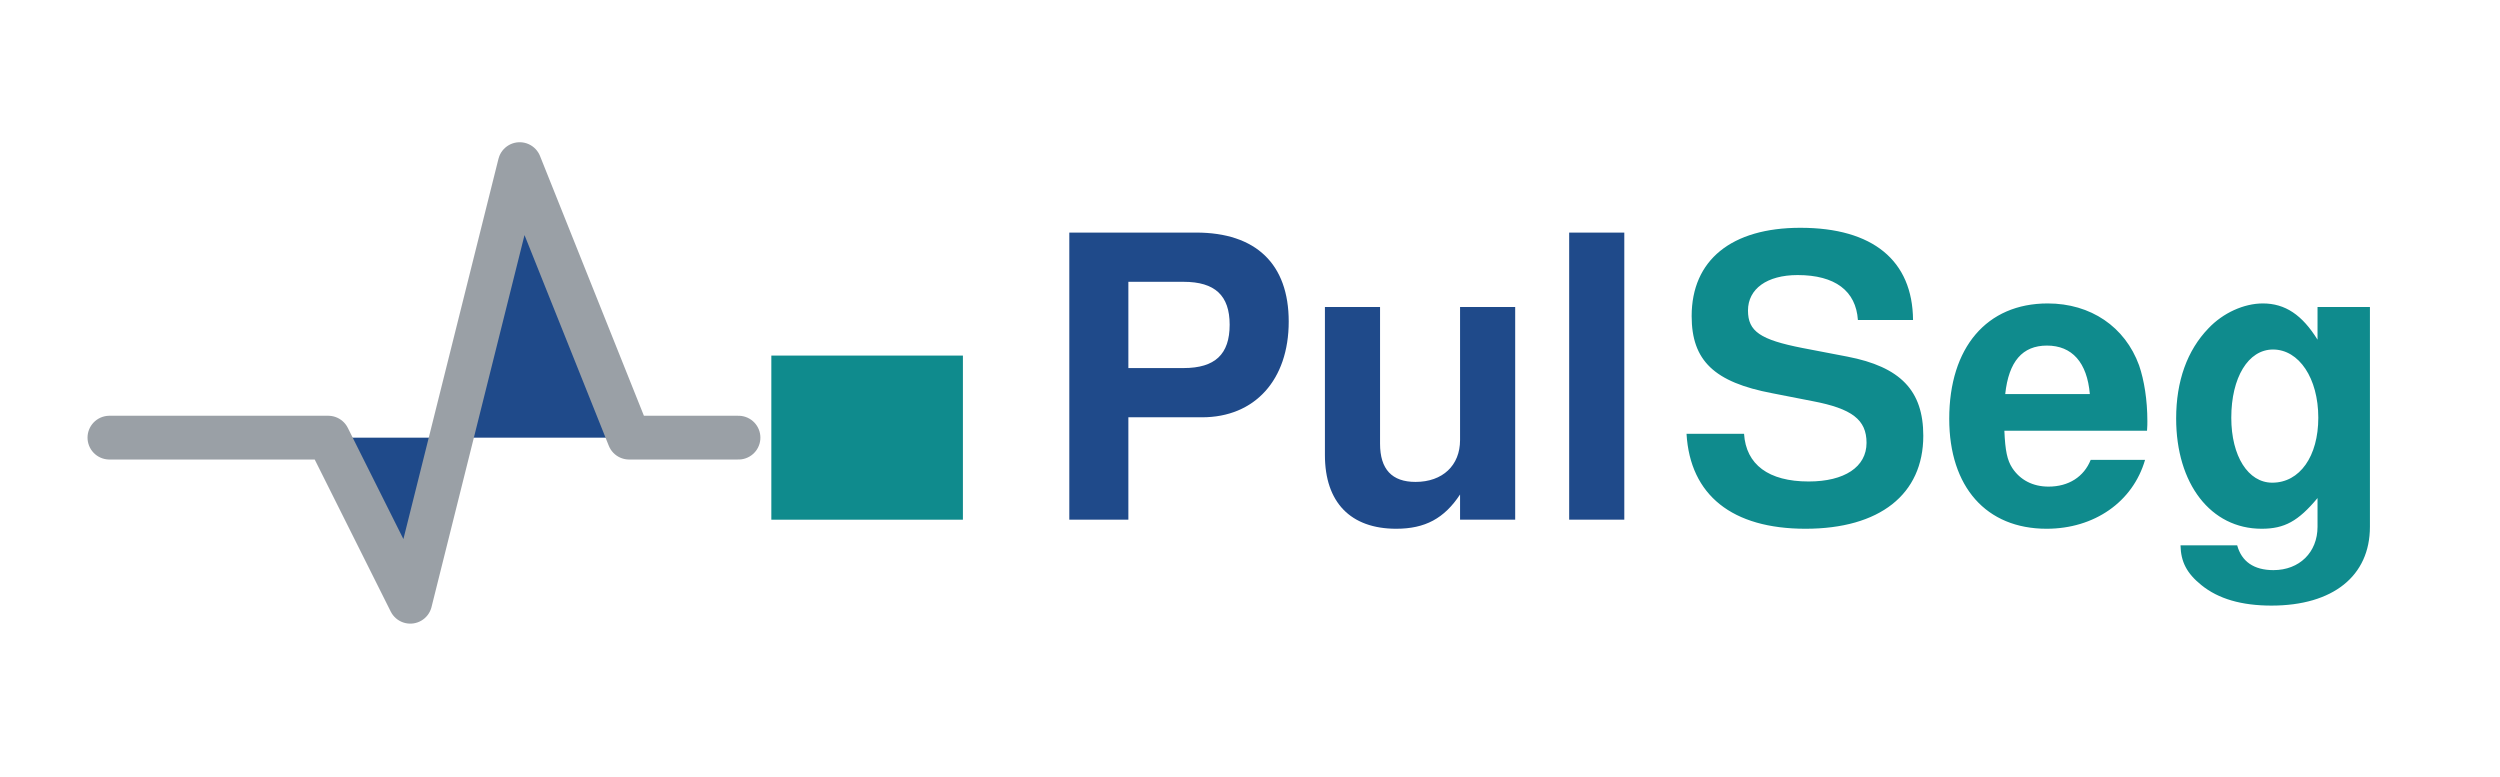
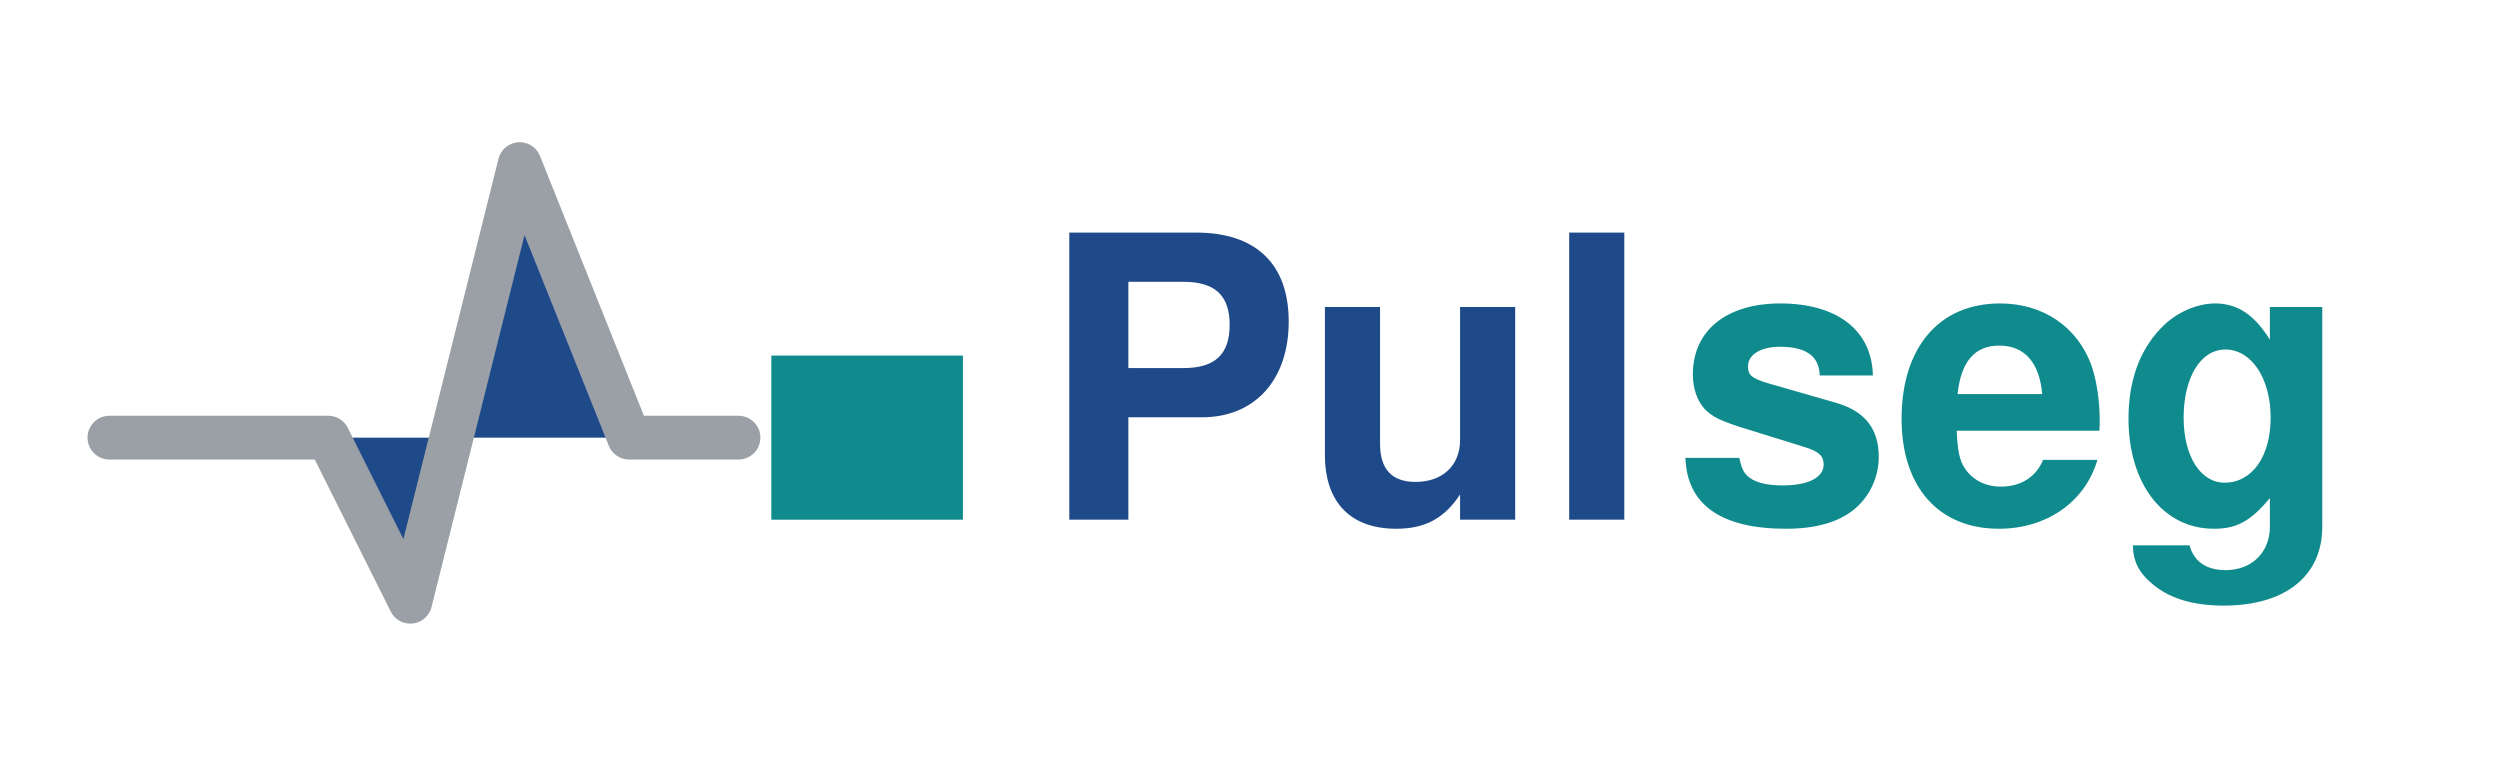
<svg xmlns="http://www.w3.org/2000/svg" width="457" height="142" viewBox="0 0 457 142" version="1.1" id="svg2">
  <defs id="defs2" />
  <path d="M 85,80 95,30 112.486,80 Z" fill="#1f4a8a" id="path1" />
  <path d="M 59.443,80 73.759,107.819 82.559,80 c -9.359,0 -23.116,0 -23.116,0 z" fill="#1f4a8a" id="path2" style="stroke-width:0.827" />
  <polyline points="20,90 60,90 75,120 95,40 115,90 135,90" fill="none" stroke="#9aa0a6" stroke-width="8" stroke-linejoin="round" stroke-linecap="round" id="polyline1" transform="translate(0,-10)" />
  <rect x="141" y="65" width="35.019" height="30" fill="#0f8b8d" id="rect1" />
  <text x="190" y="95" font-family="Helvetica, Arial, sans-serif" font-size="72px" font-weight="700" fill="#1f4a8a" id="text1">Pul</text>
-   <text x="306" y="95" font-family="Helvetica, Arial, sans-serif" font-size="72px" font-weight="700" fill="#0f8b8d" id="text2">Seg</text>
+   <text x="306" y="95" font-family="Helvetica, Arial, sans-serif" font-size="72px" font-weight="700" fill="#0f8b8d" id="text2">seg</text>
</svg>
